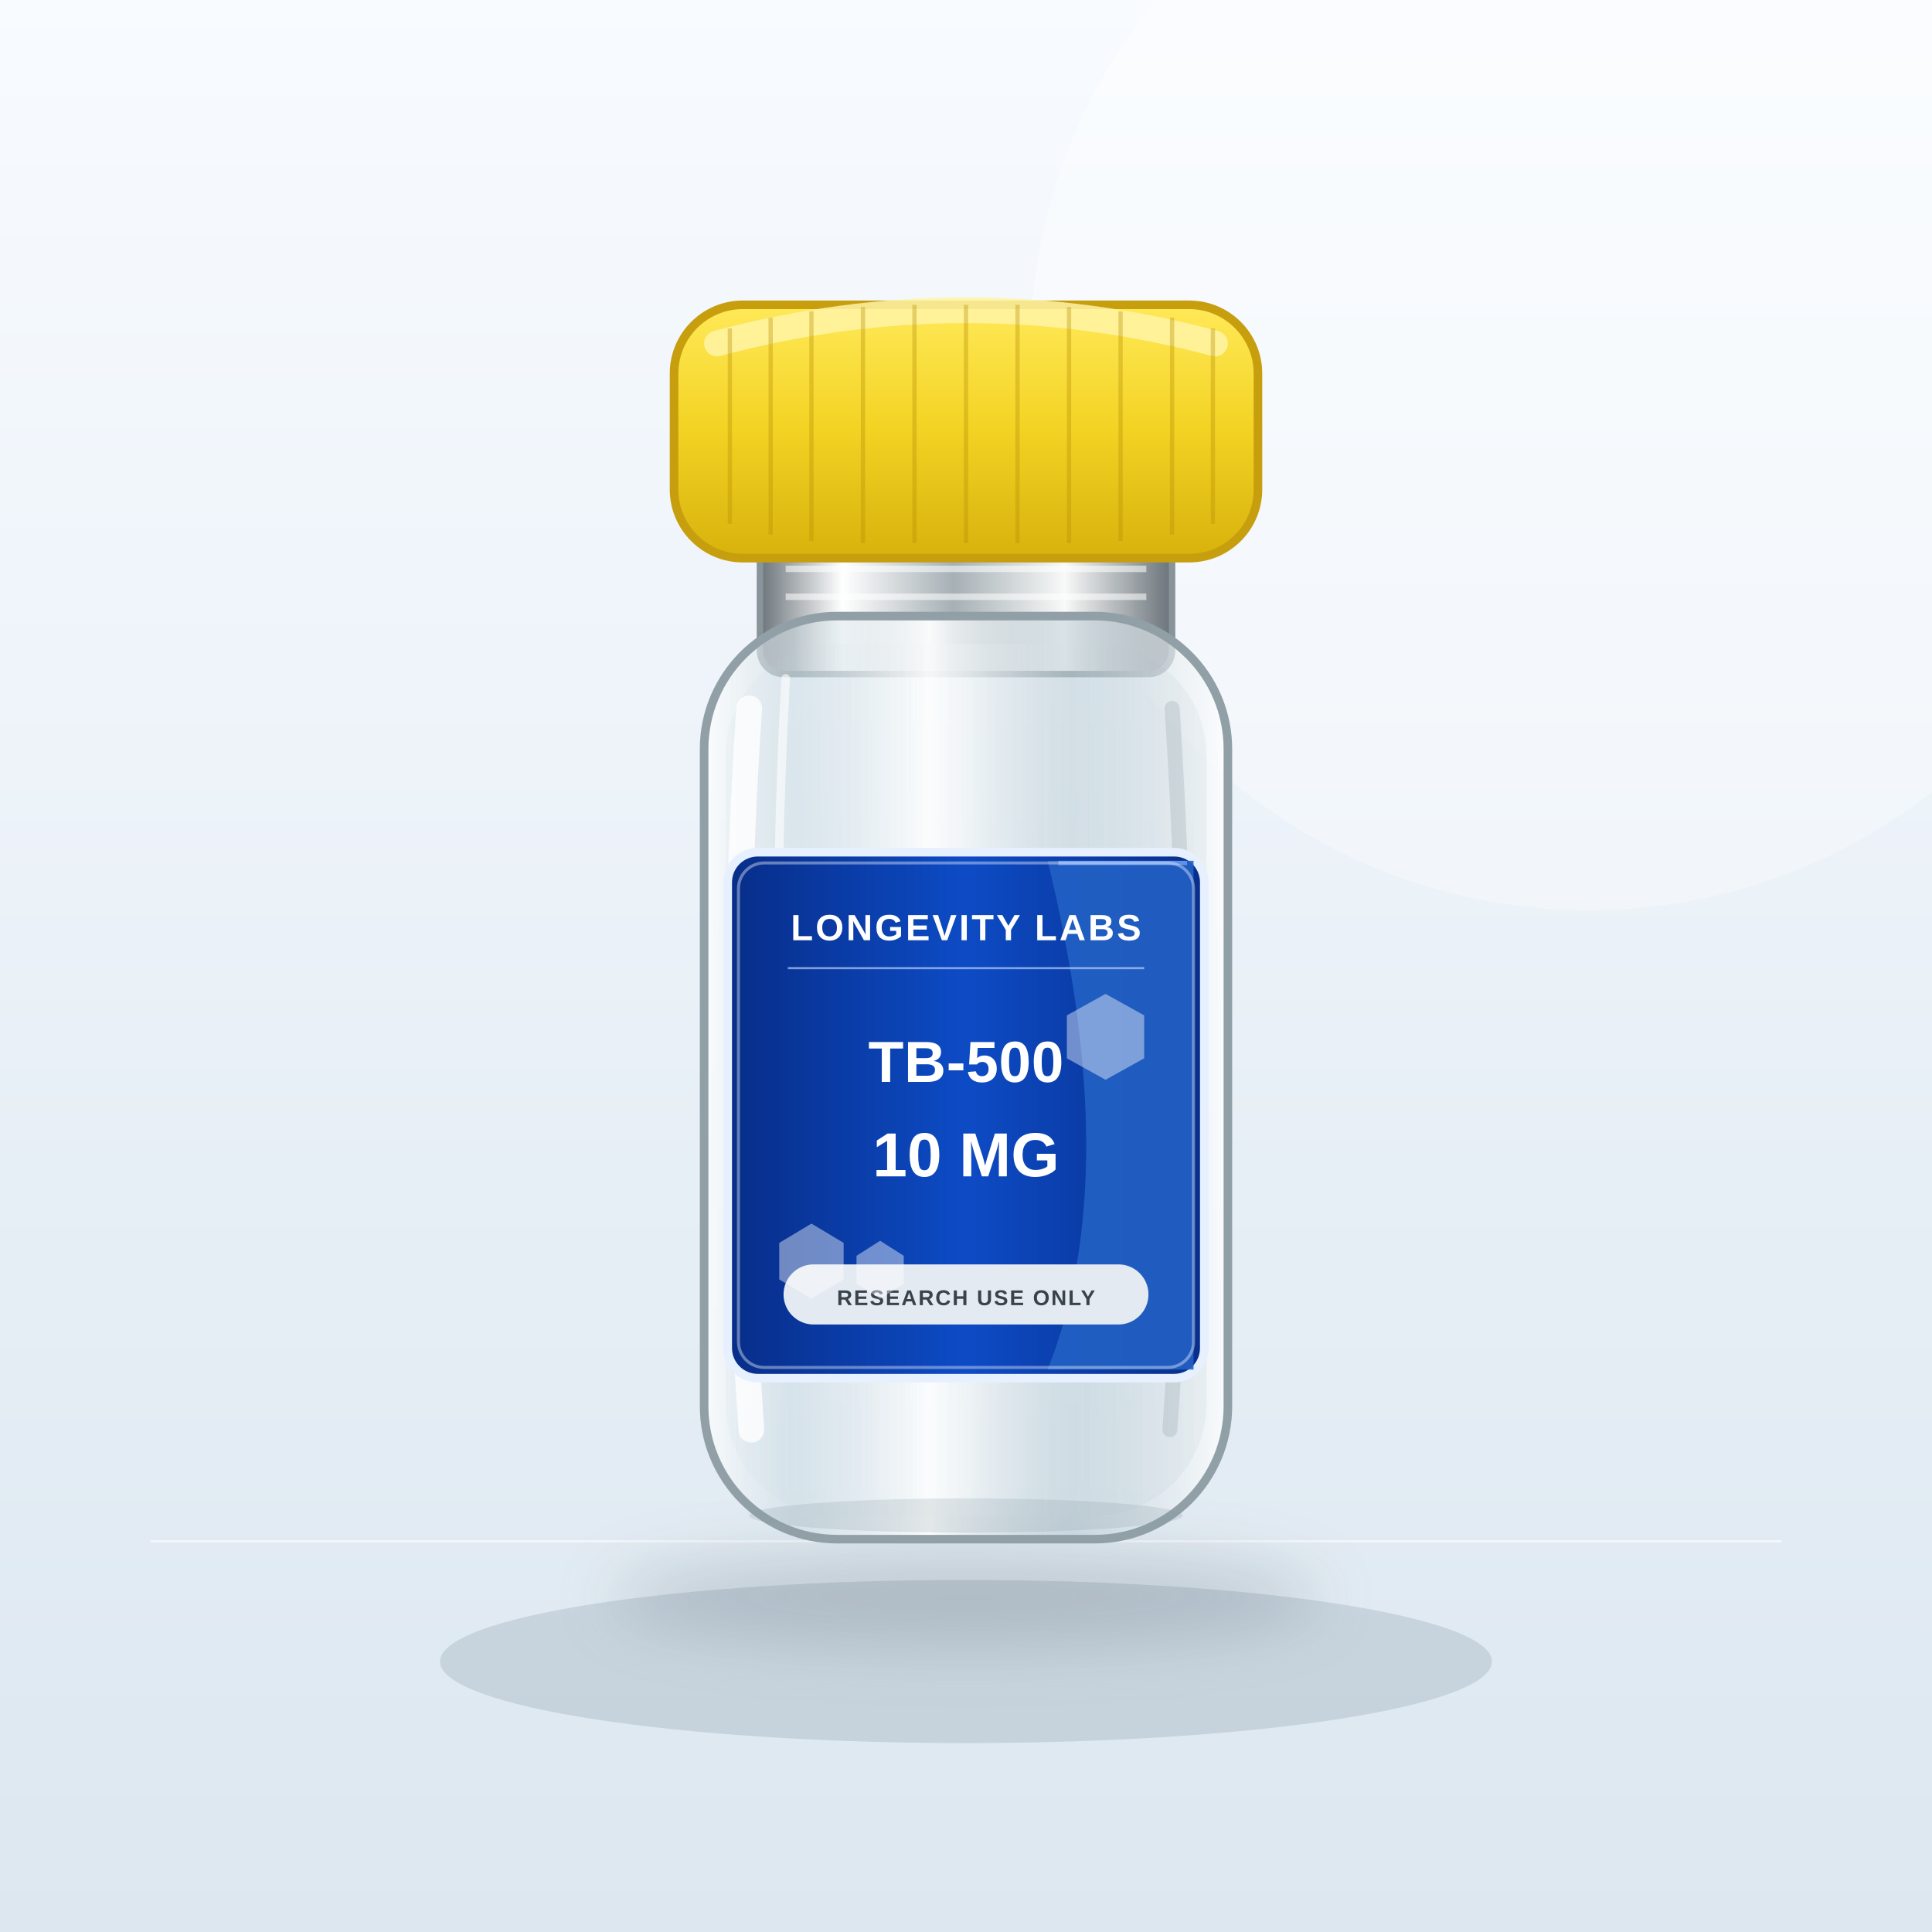
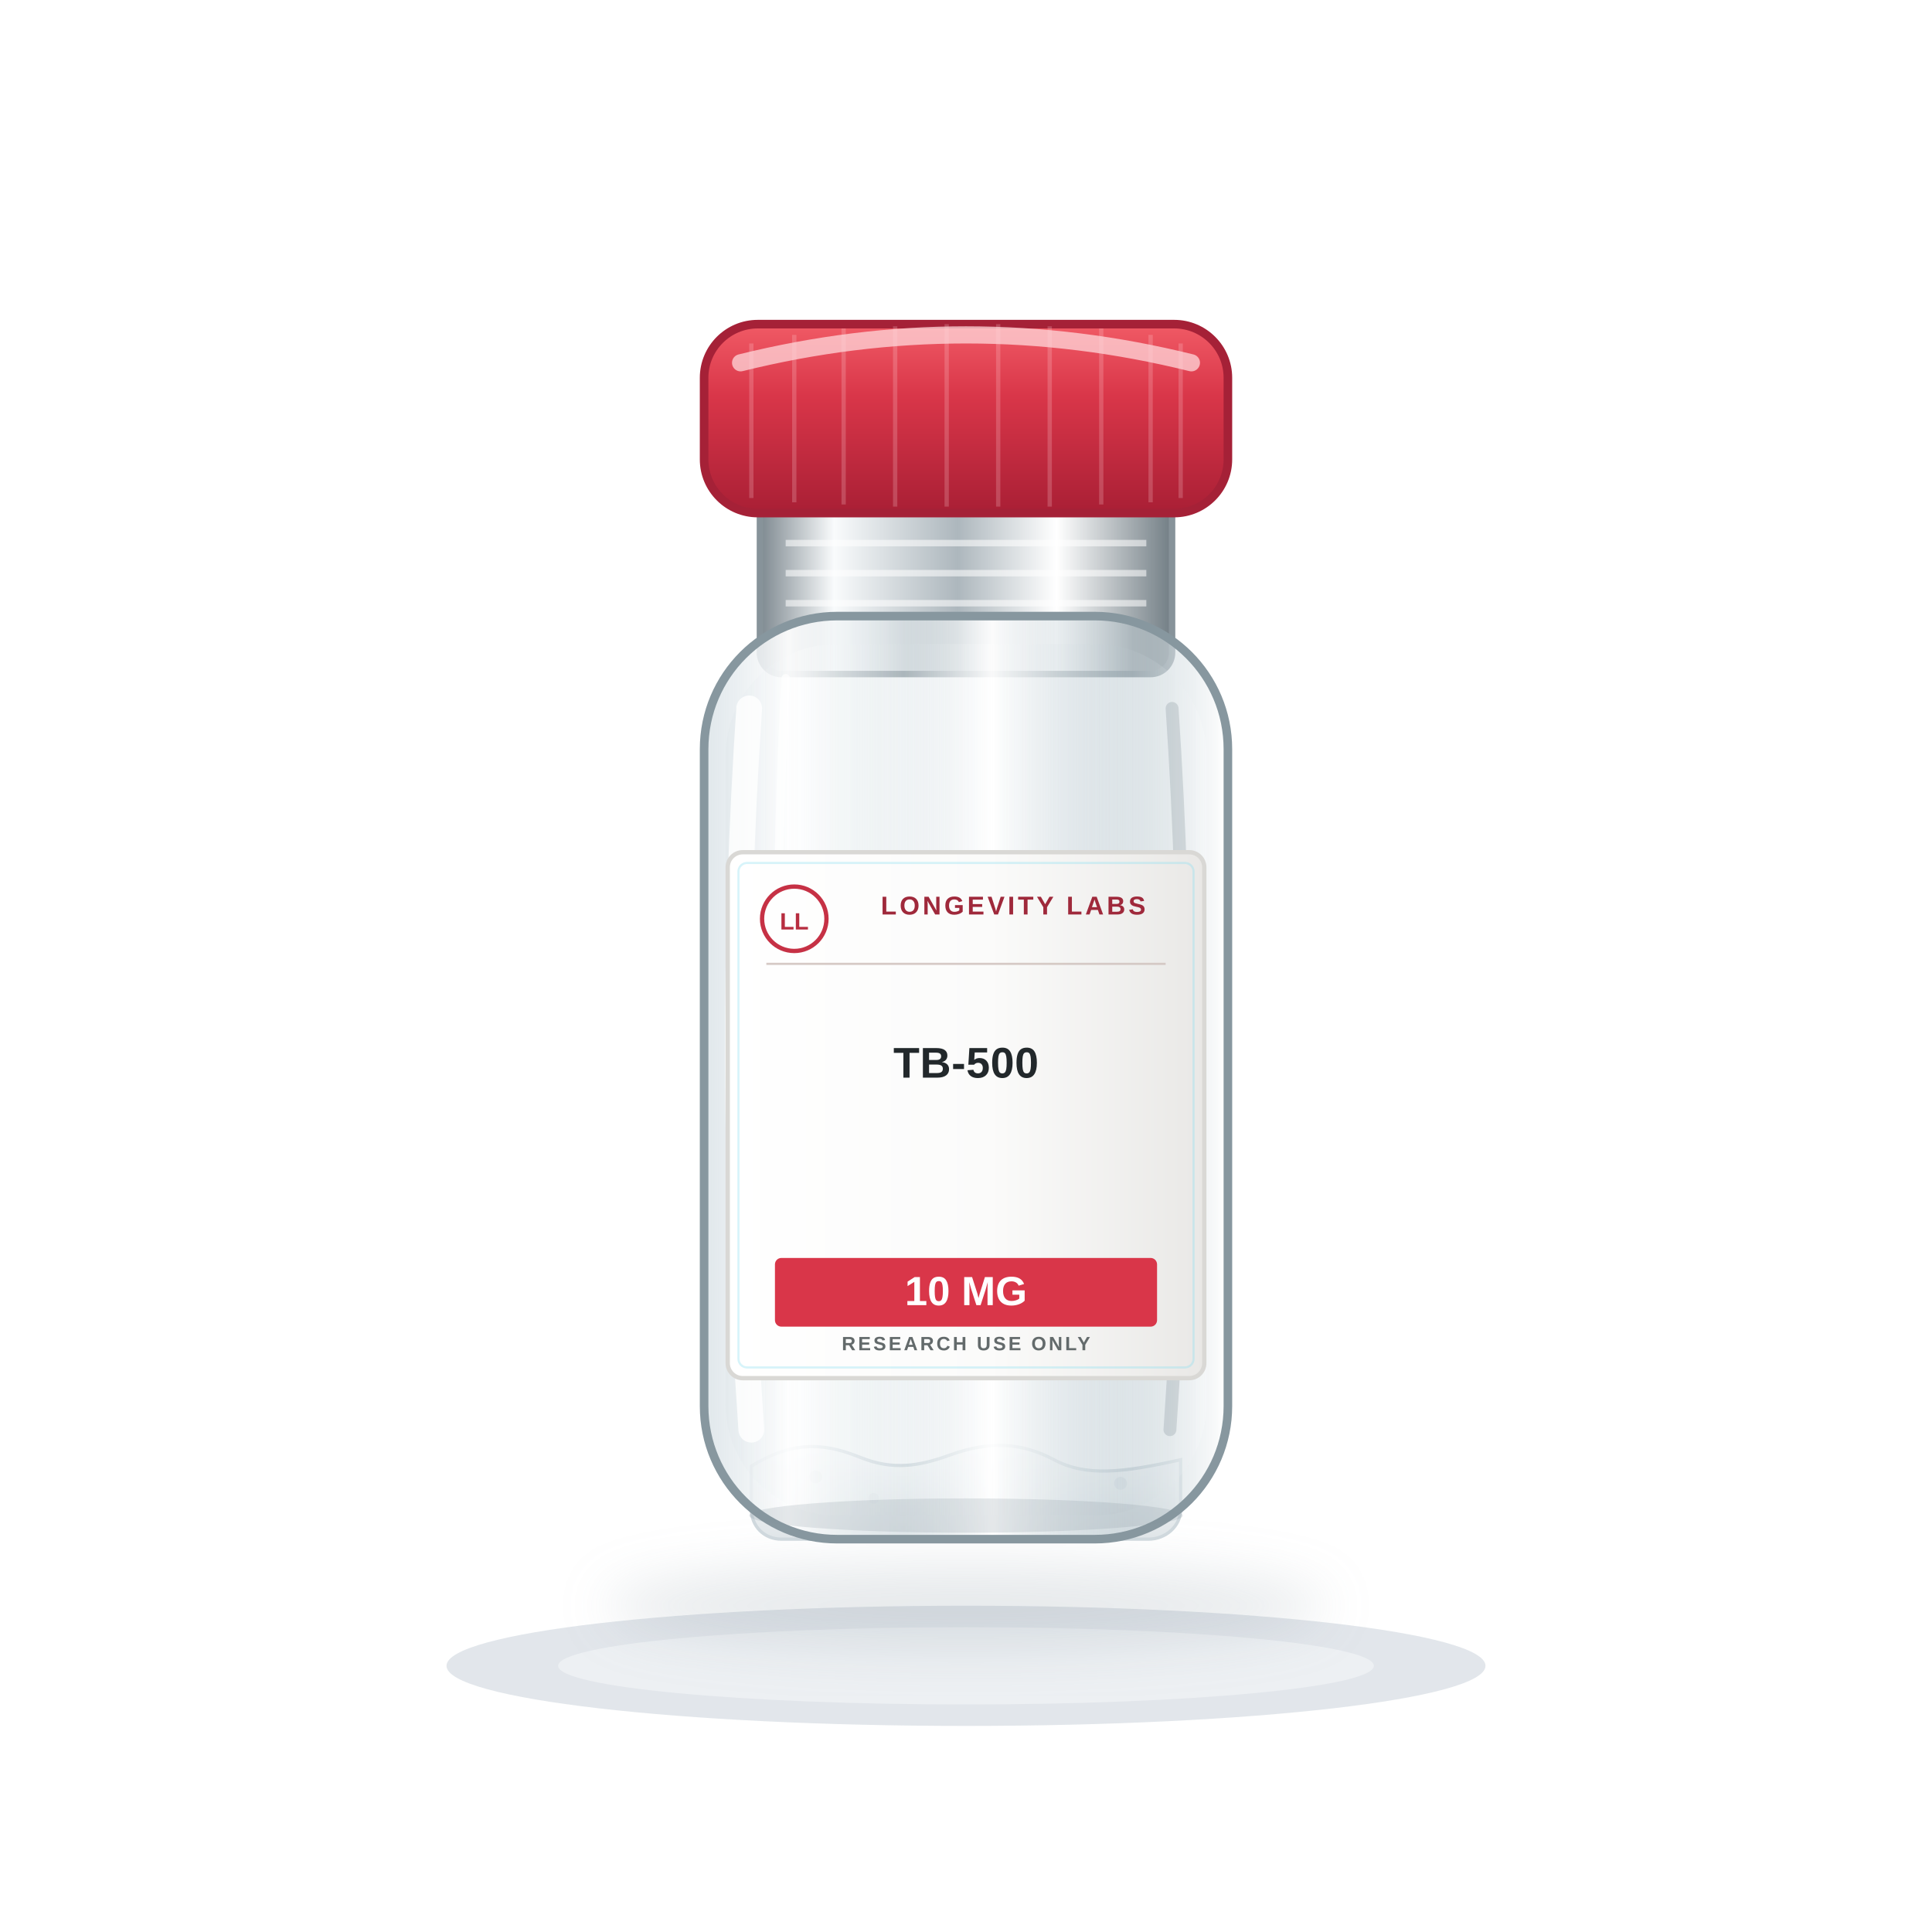
<svg xmlns="http://www.w3.org/2000/svg" width="900" height="900" viewBox="0 0 900 900" role="img" aria-labelledby="title desc">
  <defs>
-     <linearGradient id="vialBg" x2="0" y2="1">
-       <stop stop-color="#f8fbff" />
-       <stop offset="1" stop-color="#dce7f0" />
+     <linearGradient id="glass" x2="1">
+       <stop stop-color="#d8e1e6" stop-opacity=".78" />
+       <stop offset=".16" stop-color="#fff" stop-opacity=".92" />
+       <stop offset=".38" stop-color="#dbe4e8" stop-opacity=".36" />
+       <stop offset=".55" stop-color="#fff" stop-opacity=".92" />
+       <stop offset=".82" stop-color="#b9c8cf" stop-opacity=".42" />
+       <stop offset="1" stop-color="#fff" stop-opacity=".88" />
+     </linearGradient>
+     <linearGradient id="redCap" x2="0" y2="1">
+       <stop stop-color="#f05a65" />
+       <stop offset=".38" stop-color="#d93649" />
+       <stop offset="1" stop-color="#a91f35" />
    </linearGradient>
    <linearGradient id="silver" x2="1">
-       <stop stop-color="#6c757b" />
-       <stop offset=".2" stop-color="#fff" />
-       <stop offset=".47" stop-color="#a6b0b5" />
-       <stop offset=".74" stop-color="#f8f9f8" />
-       <stop offset="1" stop-color="#69737a" />
+       <stop stop-color="#7e8990" />
+       <stop offset=".18" stop-color="#f9fbfc" />
+       <stop offset=".48" stop-color="#adb7bd" />
+       <stop offset=".72" stop-color="#fff" />
+       <stop offset="1" stop-color="#727e85" />
    </linearGradient>
-     <linearGradient id="yellowCap" x2="0" y2="1">
-       <stop stop-color="#ffe958" />
-       <stop offset=".48" stop-color="#f3d324" />
-       <stop offset="1" stop-color="#d7b20c" />
+     <linearGradient id="label" x2="1">
+       <stop stop-color="#fff" />
+       <stop offset=".55" stop-color="#fbfbfa" />
+       <stop offset="1" stop-color="#e9e8e6" />
    </linearGradient>
-     <linearGradient id="vialGlass" x2="1">
-       <stop stop-color="#fff" stop-opacity=".78" />
-       <stop offset=".17" stop-color="#cedde4" stop-opacity=".5" />
-       <stop offset=".43" stop-color="#fff" stop-opacity=".92" />
-       <stop offset=".7" stop-color="#b8cbd4" stop-opacity=".48" />
-       <stop offset="1" stop-color="#fff" stop-opacity=".8" />
+     <linearGradient id="powder" x2="0" y2="1">
+       <stop stop-color="#fff" />
+       <stop offset="1" stop-color="#dfe5e8" />
    </linearGradient>
-     <linearGradient id="innerGlass" x2="1">
-       <stop stop-color="#a8c1ca" stop-opacity=".2" />
-       <stop offset=".5" stop-color="#fff" stop-opacity=".5" />
-       <stop offset="1" stop-color="#91a9b2" stop-opacity=".28" />
-     </linearGradient>
-     <linearGradient id="labelBlue" x2="1">
-       <stop stop-color="#072d88" />
-       <stop offset=".5" stop-color="#0d4bc5" />
-       <stop offset="1" stop-color="#082e8a" />
-     </linearGradient>
-     <linearGradient id="clearGlass" x2="1">
-       <stop stop-color="#fff" stop-opacity=".72" />
-       <stop offset=".22" stop-color="#d5e0e4" stop-opacity=".48" />
-       <stop offset=".48" stop-color="#fff" stop-opacity=".86" />
-       <stop offset=".72" stop-color="#aec0c9" stop-opacity=".4" />
-       <stop offset="1" stop-color="#fff" stop-opacity=".72" />
-     </linearGradient>
-     <linearGradient id="goldMetal" x2="1">
-       <stop stop-color="#8a713d" />
-       <stop offset=".25" stop-color="#f2d879" />
-       <stop offset=".53" stop-color="#b18d2e" />
-       <stop offset=".8" stop-color="#f5da77" />
-       <stop offset="1" stop-color="#96782b" />
-     </linearGradient>
-     <linearGradient id="darkGlass" x2="1">
-       <stop stop-color="#080b0c" />
-       <stop offset=".26" stop-color="#25292a" />
-       <stop offset=".5" stop-color="#090b0b" />
-       <stop offset=".76" stop-color="#242727" />
-       <stop offset="1" stop-color="#080a0a" />
-     </linearGradient>
-     <filter id="softShadow" x="-50%" y="-100%" width="200%" height="300%">
-       <feGaussianBlur stdDeviation="14" />
+     <filter id="shadow" x="-40%" y="-60%" width="180%" height="220%">
+       <feGaussianBlur stdDeviation="12" />
    </filter>
  </defs>
-   <rect width="900" height="900" fill="url(#vialBg)" />
-   <ellipse cx="450" cy="774" rx="245" ry="38" fill="#6d8290" opacity=".22" />
-   <circle cx="740" cy="164" r="260" fill="#fff" opacity=".34" />
-   <path d="M70 718h760" stroke="#fff" stroke-opacity=".58" />
+   <rect width="900" height="900" fill="#fff" />
+   <ellipse cx="450" cy="776" rx="242" ry="28" fill="#d5dce2" opacity=".7" />
+   <ellipse cx="450" cy="776" rx="190" ry="18" fill="#edf0f3" />
+   <ellipse cx="450" cy="748" rx="168" ry="19" fill="#7d8d98" opacity=".19" filter="url(#shadow)" />
  <g>
+     <path d="M350 683c21-13 36-10 51-4 15 6 27 4 41-1 19-7 34-6 49 2 15 8 32 6 59 0v23c0 8-7 14-15 14H364c-8 0-14-6-14-14z" fill="url(#powder)" stroke="#cfd8dd" stroke-width="1.5" />
+     <circle cx="380" cy="688" r="3" fill="#e5e9eb" />
+     <circle cx="407" cy="698" r="2.5" fill="#e5e9eb" />
+     <circle cx="522" cy="691" r="3" fill="#e3e8eb" />
+     <rect x="354" y="230" width="192" height="84" rx="10" fill="url(#silver)" stroke="#87939a" stroke-width="3" />
+     <path d="M366 253h168M366 267h168M366 281h168" stroke="#fff" stroke-opacity=".55" stroke-width="3" />
+     <rect x="328" y="151" width="244" height="88" rx="25" fill="url(#redCap)" stroke="#a52137" stroke-width="4" />
+     <path d="M345 169Q450 143 555 169" fill="none" stroke="#ffd9dc" stroke-width="8" stroke-linecap="round" opacity=".74" />
+     <g stroke="#ffd9dc" stroke-opacity=".22" stroke-width="2">
+       <path d="M350 160v72M370 156v78M393 153v82M417 152v84M441 151v85M465 151v85M489 152v84M513 153v82M536 156v78M550 160v72" />
+     </g>
+     <rect x="328" y="287" width="244" height="430" rx="62" fill="url(#glass)" stroke="#87979f" stroke-width="4" />
+     <rect x="338" y="300" width="224" height="406" rx="52" fill="url(#glass)" opacity=".28" />
+     <path d="M349 330Q338 493 350 666" fill="none" stroke="#fff" stroke-width="12" stroke-linecap="round" opacity=".82" />
+     <path d="M366 316Q359 445 366 558" fill="none" stroke="#fff" stroke-width="4" stroke-linecap="round" opacity=".68" />
+     <path d="M546 330Q557 493 545 666" fill="none" stroke="#71818a" stroke-width="6" stroke-linecap="round" opacity=".24" />
+     <ellipse cx="450" cy="706" rx="101" ry="8" fill="#82929b" opacity=".2" />
    <g>
-       <ellipse cx="450" cy="744" rx="166" ry="22" fill="#52616a" opacity=".22" filter="url(#softShadow)" />
-       <rect x="354" y="239" width="192" height="75" rx="11" fill="url(#silver)" stroke="#88949a" stroke-width="3" />
-       <path d="M366 252h168M366 265h168M366 278h168" stroke="#fff" stroke-opacity=".55" stroke-width="3" />
-       <rect x="314" y="142" width="272" height="118" rx="32" fill="url(#yellowCap)" stroke="#c79e0d" stroke-width="4" />
-       <path d="M334 160Q450 129 566 160" fill="none" stroke="#fff4a6" stroke-width="12" stroke-linecap="round" opacity=".84" />
-       <g stroke="#b88f08" stroke-opacity=".37" stroke-width="2">
-         <path d="M340 153v91M359 148v101M378 145v107M402 143v110M426 142v111M450 142v111M474 142v111M498 143v110M522 145v107M546 148v101M565 153v91" />
-       </g>
-       <rect x="328" y="287" width="244" height="430" rx="62" fill="url(#vialGlass)" stroke="#91a0a7" stroke-width="4" />
-       <rect x="338" y="300" width="224" height="406" rx="52" fill="url(#innerGlass)" opacity=".34" />
-       <path d="M349 330Q338 493 350 666" fill="none" stroke="#fff" stroke-width="12" stroke-linecap="round" opacity=".78" />
-       <path d="M366 316Q359 445 366 558" fill="none" stroke="#fff" stroke-width="4" stroke-linecap="round" opacity=".6" />
-       <path d="M546 330Q557 493 545 666" fill="none" stroke="#90a1a9" stroke-width="7" stroke-linecap="round" opacity=".28" />
-       <ellipse cx="450" cy="706" rx="101" ry="8" fill="#879aa4" opacity=".22" />
-       <rect x="339" y="397" width="222" height="245" rx="14" fill="url(#labelBlue)" stroke="#e7f0ff" stroke-width="4" />
-       <path d="M488 401h68v237h-68q36-90 0-237" fill="#2260c4" opacity=".9" />
-       <path d="M493 402h60" stroke="#71a2f3" stroke-width="2" opacity=".76" />
-       <text x="450" y="438" text-anchor="middle" fill="#fff" font-family="Arial,sans-serif" font-size="17" font-weight="800" letter-spacing="1.1">LONGEVITY LABS</text>
-       <path d="M367 451h166" stroke="#c8dcff" stroke-opacity=".62" />
-       <text x="450" y="504" text-anchor="middle" fill="#fff" font-family="Arial,sans-serif" font-size="27" font-weight="800" letter-spacing=".2">TB-500</text>
-       <text x="450" y="548" text-anchor="middle" fill="#fff" font-family="Arial,sans-serif" font-size="29" font-weight="800">10 MG</text>
-       <rect x="365" y="589" width="170" height="28" rx="14" fill="#e4eaf1" />
-       <text x="450" y="608" text-anchor="middle" fill="#39434b" font-family="Arial,sans-serif" font-size="10" font-weight="700" letter-spacing=".7">RESEARCH USE ONLY</text>
-       <g fill="#fff" opacity=".42">
-         <path d="m515 463 18 10v20l-18 10-18-10v-20z" />
-         <path d="m378 570 15 9v17l-15 9-15-9v-17z" />
-         <path d="m410 578 11 7v13l-11 7-11-7v-13z" />
-       </g>
-       <rect x="344" y="402" width="212" height="235" rx="12" fill="none" stroke="#f5f8ff" stroke-opacity=".4" stroke-width="1.4" />
+       <rect x="339" y="397" width="222" height="245" rx="7" fill="url(#label)" stroke="#d9d8d5" stroke-width="2" />
+       <circle cx="370" cy="428" r="15" fill="none" stroke="#c63145" stroke-width="2" />
+       <text x="370" y="433" text-anchor="middle" fill="#b72d40" font-family="Arial,sans-serif" font-size="11" font-weight="800">LL</text>
+       <text x="472" y="426" text-anchor="middle" fill="#9f293b" font-family="Arial,sans-serif" font-size="12" font-weight="800" letter-spacing="1.4">LONGEVITY LABS</text>
+       <path d="M357 449h186" stroke="#d4c8c4" stroke-opacity=".95" />
+       <text x="450" y="502" text-anchor="middle" fill="#22282b" font-family="Arial,sans-serif" font-size="20" font-weight="700" letter-spacing=".2">TB-500</text>
+       <rect x="361" y="586" width="178" height="32" rx="3" fill="#d93649" />
+       <text x="450" y="608" text-anchor="middle" fill="#fff" font-family="Arial,sans-serif" font-size="19" font-weight="800">10 MG</text>
+       <text x="450" y="629" text-anchor="middle" fill="#636a6b" font-family="Arial,sans-serif" font-size="9" font-weight="700" letter-spacing="1.1">RESEARCH USE ONLY</text>
    </g>
+     <rect x="344" y="402" width="212" height="235" rx="4" fill="none" stroke="#87dff0" stroke-opacity=".33" />
  </g>
</svg>
